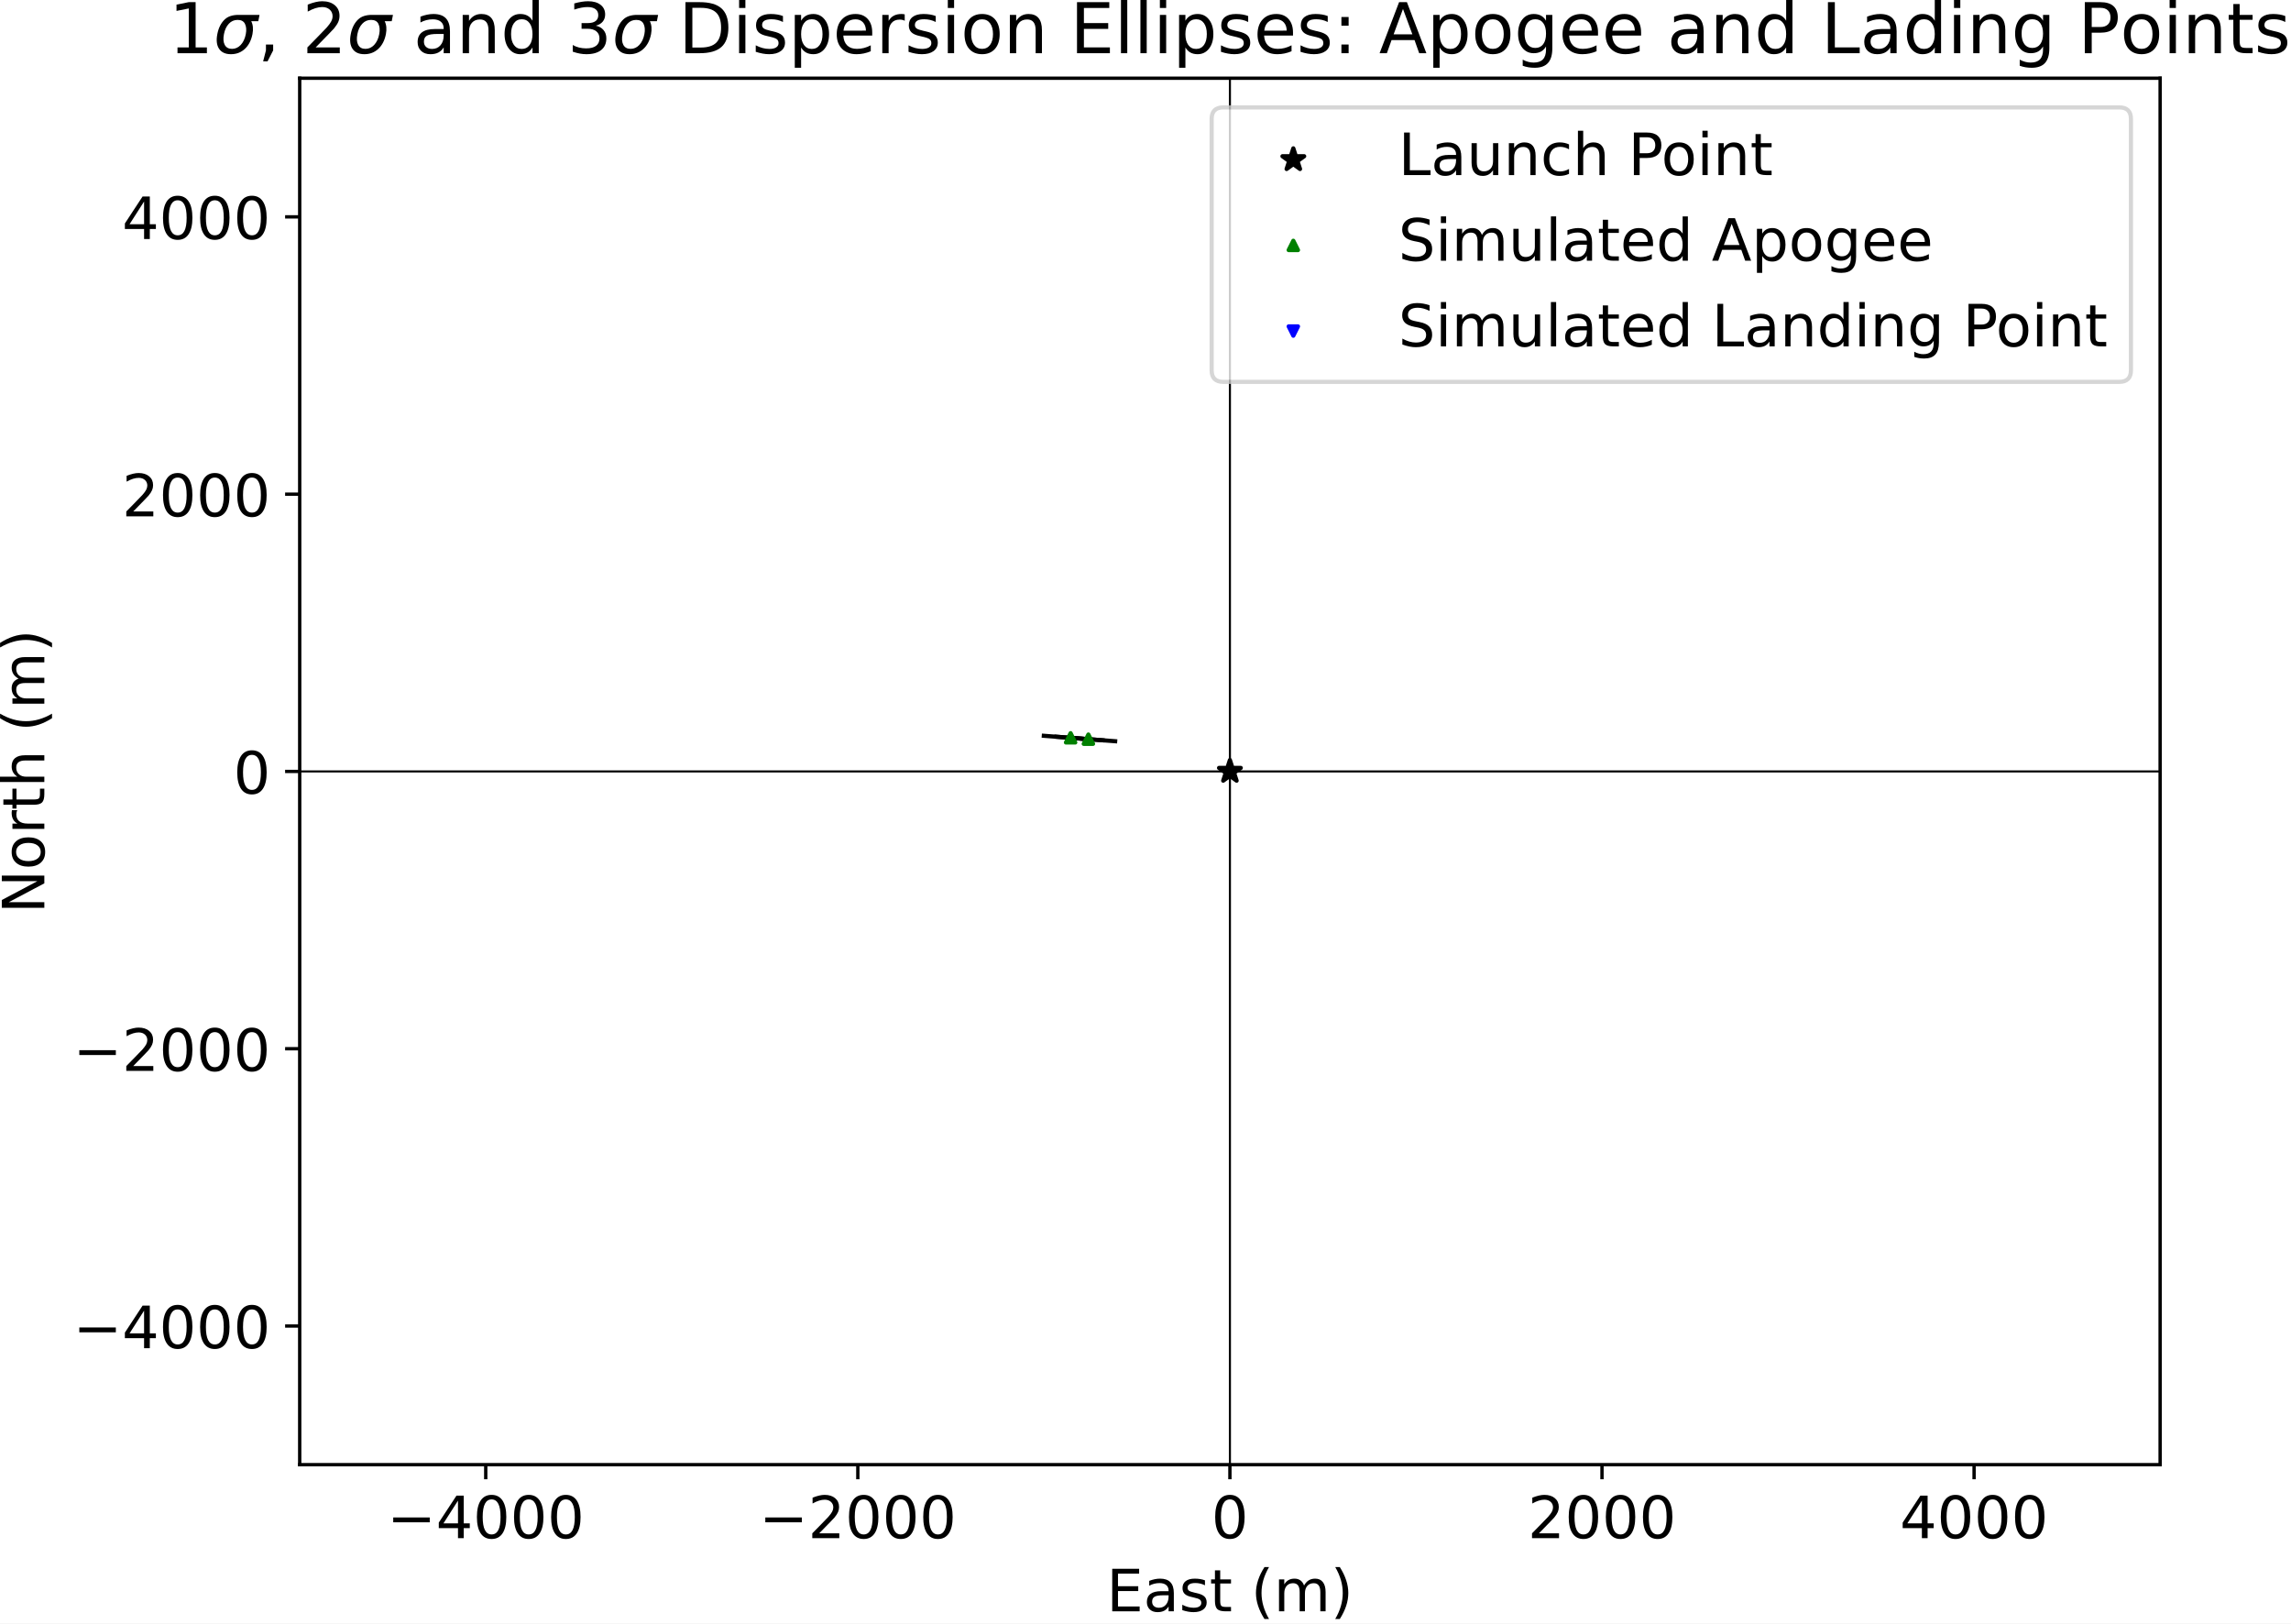
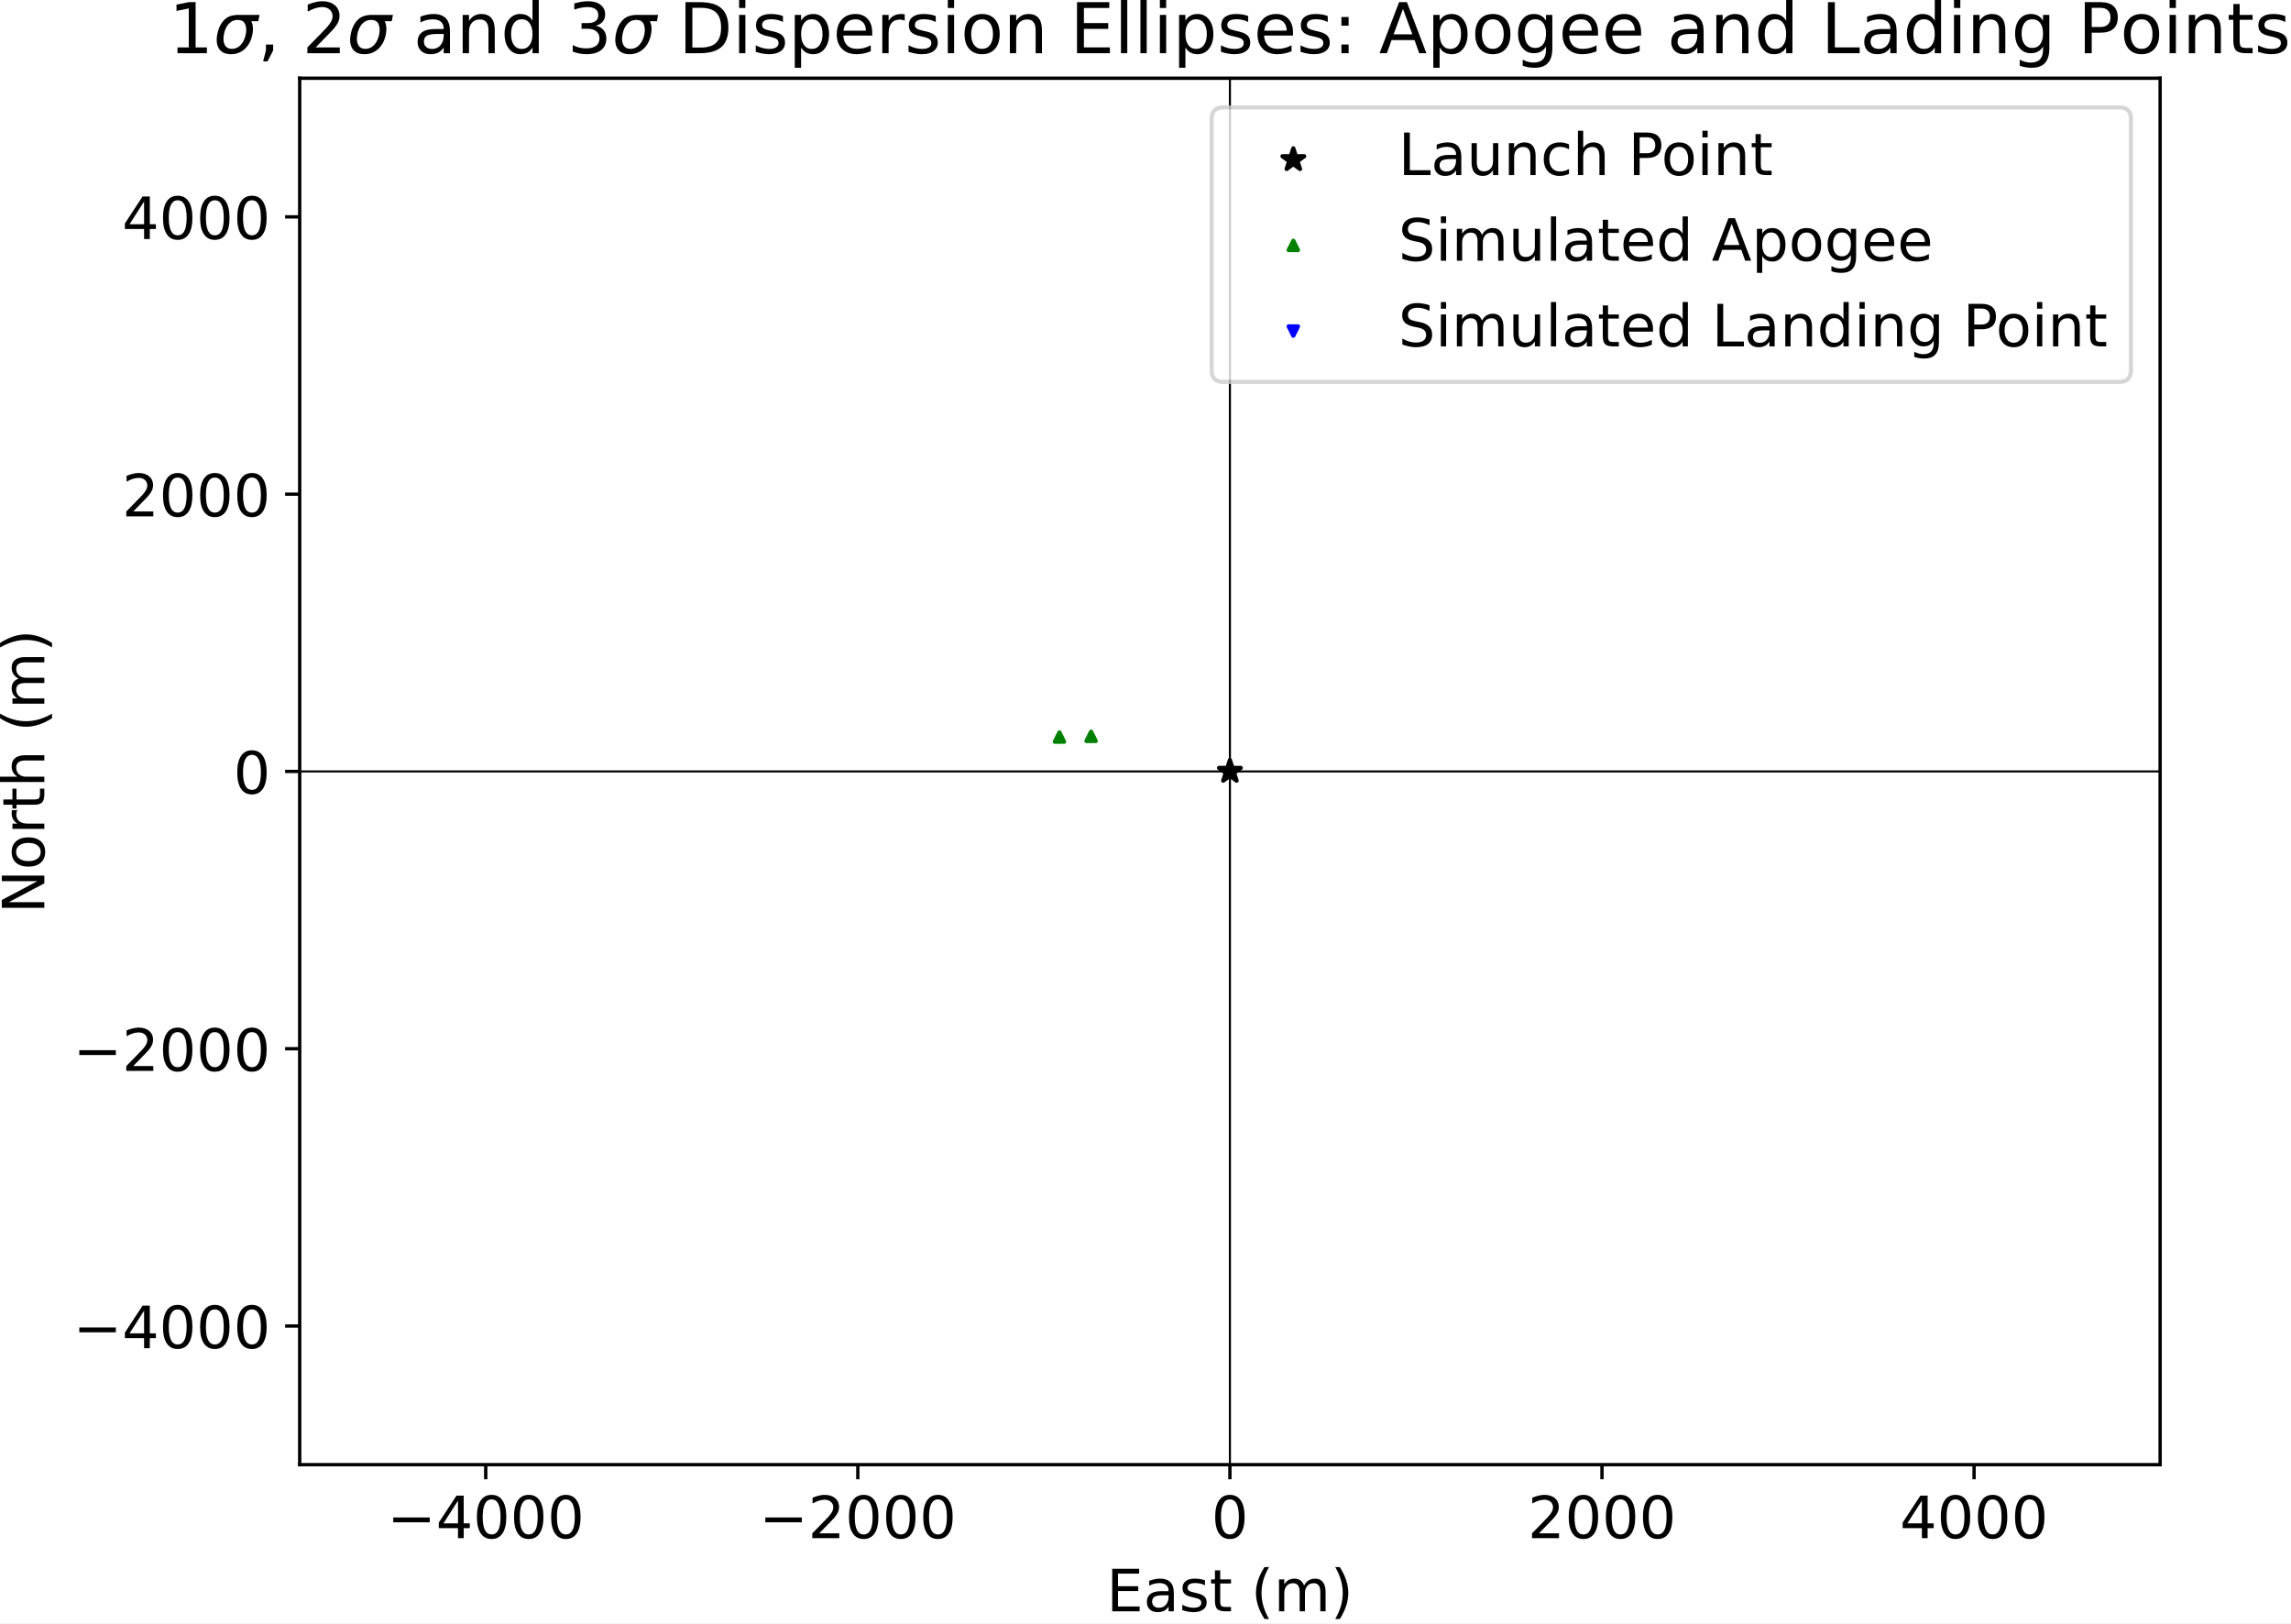
<svg xmlns="http://www.w3.org/2000/svg" xmlns:xlink="http://www.w3.org/1999/xlink" width="549.715pt" height="389.507pt" viewBox="0 0 549.715 389.507" version="1.1">
  <defs>
    <style type="text/css">*{stroke-linejoin: round; stroke-linecap: butt}</style>
  </defs>
  <g id="figure_1">
    <g id="patch_1">
      <path d="M 0 389.507  L 549.715 389.507  L 549.715 0  L 0 0  z " style="fill: #ffffff" />
    </g>
    <g id="axes_1">
      <g id="patch_2">
        <path d="M 71.911 351.408  L 518.311 351.408  L 518.311 18.768  L 71.911 18.768  z " style="fill: #ffffff" />
      </g>
      <g id="patch_3">
-         <path d="M 881.175 -56.604  C 879.319 -56.269 877.539 -55.948 876.226 -55.711  C 874.914 -55.474 874.176 -55.341 874.176 -55.341  C 874.176 -55.341 874.914 -55.474 876.226 -55.711  C 877.539 -55.948 879.319 -56.269 881.175 -56.604  C 883.031 -56.939 884.812 -57.26 886.124 -57.497  C 887.437 -57.734 888.174 -57.867 888.174 -57.867  C 888.174 -57.867 887.437 -57.734 886.124 -57.497  C 884.812 -57.26 883.031 -56.939 881.175 -56.604  z " clip-path="url(#pfdfa083947)" style="fill: #0000ff; fill-opacity: 0.2; stroke: #000000; stroke-linejoin: miter" />
+         <path d="M 884.792 -59.716  C 880.785 -58.357 876.941 -57.053 874.107 -56.092  C 871.274 -55.131 869.682 -54.591 869.682 -54.591  C 869.682 -54.591 871.274 -55.131 874.107 -56.092  C 876.941 -57.053 880.785 -58.357 884.792 -59.716  C 888.799 -61.075 892.643 -62.379 895.476 -63.34  C 898.31 -64.301 899.902 -64.841 899.902 -64.841  C 899.902 -64.841 898.31 -64.301 895.476 -63.34  C 892.643 -62.379 888.799 -61.075 884.792 -59.716  z " clip-path="url(#p457110a98f)" style="fill: #0000ff; fill-opacity: 0.2; stroke: #000000; stroke-linejoin: miter" />
      </g>
      <g id="patch_4">
-         <path d="M 881.175 -56.604  C 877.463 -55.934 873.902 -55.292 871.277 -54.818  C 868.652 -54.345 867.177 -54.079 867.177 -54.079  C 867.177 -54.079 868.652 -54.345 871.277 -54.818  C 873.902 -55.292 877.463 -55.934 881.175 -56.604  C 884.887 -57.274 888.448 -57.916 891.073 -58.39  C 893.698 -58.863 895.173 -59.129 895.173 -59.129  C 895.173 -59.129 893.698 -58.863 891.073 -58.39  C 888.448 -57.916 884.887 -57.274 881.175 -56.604  z " clip-path="url(#pfdfa083947)" style="fill: #0000ff; fill-opacity: 0.2; stroke: #000000; stroke-linejoin: miter" />
+         <path d="M 884.792 -59.716  C 876.777 -56.998 869.09 -54.391 863.423 -52.468  C 857.756 -50.546 854.572 -49.466 854.572 -49.466  C 854.572 -49.466 857.756 -50.546 863.423 -52.468  C 869.09 -54.391 876.777 -56.998 884.792 -59.716  C 892.806 -62.434 900.493 -65.042 906.16 -66.964  C 911.827 -68.886 915.012 -69.966 915.012 -69.966  C 915.012 -69.966 911.827 -68.886 906.16 -66.964  C 900.493 -65.042 892.806 -62.434 884.792 -59.716  z " clip-path="url(#p457110a98f)" style="fill: #0000ff; fill-opacity: 0.2; stroke: #000000; stroke-linejoin: miter" />
      </g>
      <g id="patch_5">
-         <path d="M 881.175 -56.604  C 875.607 -55.599 870.266 -54.636 866.328 -53.925  C 862.391 -53.215 860.178 -52.816 860.178 -52.816  C 860.178 -52.816 862.391 -53.215 866.328 -53.925  C 870.266 -54.636 875.607 -55.599 881.175 -56.604  C 886.743 -57.609 892.085 -58.572 896.022 -59.283  C 899.96 -59.993 902.172 -60.392 902.172 -60.392  C 902.172 -60.392 899.96 -59.993 896.022 -59.283  C 892.085 -58.572 886.743 -57.609 881.175 -56.604  z " clip-path="url(#pfdfa083947)" style="fill: #0000ff; fill-opacity: 0.2; stroke: #000000; stroke-linejoin: miter" />
+         <path d="M 884.792 -59.716  C 872.77 -55.639 861.239 -51.728 852.739 -48.845  C 844.238 -45.962 839.462 -44.342 839.462 -44.342  C 839.462 -44.342 844.238 -45.962 852.739 -48.845  C 861.239 -51.728 872.77 -55.639 884.792 -59.716  C 896.813 -63.794 908.344 -67.704 916.845 -70.588  C 925.345 -73.471 930.121 -75.091 930.121 -75.091  C 930.121 -75.091 925.345 -73.471 916.845 -70.588  C 908.344 -67.704 896.813 -63.794 884.792 -59.716  z " clip-path="url(#p457110a98f)" style="fill: #0000ff; fill-opacity: 0.2; stroke: #000000; stroke-linejoin: miter" />
      </g>
      <g id="patch_6">
-         <path d="M 259.02 177.186  C 258.22 177.125 257.452 177.066 256.886 177.023  C 256.32 176.98 256.002 176.956 256.002 176.956  C 256.002 176.956 256.32 176.98 256.886 177.023  C 257.452 177.066 258.22 177.125 259.02 177.186  C 259.821 177.247 260.588 177.306 261.154 177.349  C 261.72 177.392 262.038 177.416 262.038 177.416  C 262.038 177.416 261.72 177.392 261.154 177.349  C 260.588 177.306 259.821 177.247 259.02 177.186  z " clip-path="url(#pfdfa083947)" style="fill: #00ff00; fill-opacity: 0.2; stroke: #000000; stroke-linejoin: miter" />
+         <path d="M 0 -1  z " clip-path="url(#p457110a98f)" style="fill: #00ff00; fill-opacity: 0.2; stroke: #000000; stroke-linejoin: miter" />
      </g>
      <g id="patch_7">
-         <path d="M 259.02 177.186  C 257.419 177.064 255.884 176.947 254.752 176.86  C 253.62 176.774 252.984 176.726 252.984 176.726  C 252.984 176.726 253.62 176.774 254.752 176.86  C 255.884 176.947 257.419 177.064 259.02 177.186  C 260.621 177.308 262.157 177.425 263.289 177.511  C 264.421 177.598 265.057 177.646 265.057 177.646  C 265.057 177.646 264.421 177.598 263.289 177.511  C 262.157 177.425 260.621 177.308 259.02 177.186  z " clip-path="url(#pfdfa083947)" style="fill: #00ff00; fill-opacity: 0.2; stroke: #000000; stroke-linejoin: miter" />
+         <path d="M 0 -1  z " clip-path="url(#p457110a98f)" style="fill: #00ff00; fill-opacity: 0.2; stroke: #000000; stroke-linejoin: miter" />
      </g>
      <g id="patch_8">
-         <path d="M 259.02 177.186  C 256.619 177.003 254.316 176.827 252.618 176.698  C 250.92 176.568 249.966 176.495 249.966 176.495  C 249.966 176.495 250.92 176.568 252.618 176.698  C 254.316 176.827 256.619 177.003 259.02 177.186  C 261.422 177.369 263.725 177.545 265.423 177.674  C 267.121 177.804 268.075 177.876 268.075 177.876  C 268.075 177.876 267.121 177.804 265.423 177.674  C 263.725 177.545 261.422 177.369 259.02 177.186  z " clip-path="url(#pfdfa083947)" style="fill: #00ff00; fill-opacity: 0.2; stroke: #000000; stroke-linejoin: miter" />
+         <path d="M 0 -1  z " clip-path="url(#p457110a98f)" style="fill: #00ff00; fill-opacity: 0.2; stroke: #000000; stroke-linejoin: miter" />
      </g>
      <g id="PathCollection_1">
        <defs>
-           <path id="m75c38d8619" d="M 0 -2.739  L -0.615 -0.846  L -2.605 -0.846  L -0.995 0.323  L -1.61 2.216  L -0 1.046  L 1.61 2.216  L 0.995 0.323  L 2.605 -0.846  L 0.615 -0.846  z " style="stroke: #000000" />
+           <path id="m7a3d05f1f0" d="M 0 -2.739  L -0.615 -0.846  L -2.605 -0.846  L -0.995 0.323  L -1.61 2.216  L -0 1.046  L 1.61 2.216  L 0.995 0.323  L 2.605 -0.846  L 0.615 -0.846  z " style="stroke: #000000" />
        </defs>
-         <g clip-path="url(#pfdfa083947)">
-           <use xlink:href="#m75c38d8619" x="295.111" y="185.088" style="stroke: #000000" />
+         <g clip-path="url(#p457110a98f)">
+           <use xlink:href="#m7a3d05f1f0" x="295.111" y="185.088" style="stroke: #000000" />
        </g>
      </g>
      <g id="PathCollection_2">
        <defs>
-           <path id="m160863eaed" d="M 0 -1.118  L -1.118 1.118  L 1.118 1.118  z " style="stroke: #008000" />
+           <path id="m4f10fd8e13" d="M 0 -1.118  L -1.118 1.118  L 1.118 1.118  z " style="stroke: #008000" />
        </defs>
-         <g clip-path="url(#pfdfa083947)">
-           <use xlink:href="#m160863eaed" x="261.154" y="177.349" style="fill: #008000; stroke: #008000" />
-           <use xlink:href="#m160863eaed" x="256.886" y="177.023" style="fill: #008000; stroke: #008000" />
+         <g clip-path="url(#p457110a98f)">
+           <use xlink:href="#m4f10fd8e13" x="261.798" y="176.663" style="fill: #008000; stroke: #008000" />
+           <use xlink:href="#m4f10fd8e13" x="254.208" y="176.845" style="fill: #008000; stroke: #008000" />
        </g>
      </g>
      <g id="PathCollection_3">
        <defs>
-           <path id="m84e0f9e565" d="M -0 1.118  L 1.118 -1.118  L -1.118 -1.118  z " style="stroke: #0000ff" />
+           <path id="m91f5a1da3f" d="M -0 1.118  L 1.118 -1.118  L -1.118 -1.118  z " style="stroke: #0000ff" />
        </defs>
-         <g clip-path="url(#pfdfa083947)" />
+         <g clip-path="url(#p457110a98f)" />
      </g>
      <g id="matplotlib.axis_1">
        <g id="xtick_1">
          <g id="line2d_1">
            <defs>
-               <path id="m10ae69a84a" d="M 0 0  L 0 3.5  " style="stroke: #000000; stroke-width: 0.8" />
-             </defs>
-             <g>
-               <use xlink:href="#m10ae69a84a" x="116.551" y="351.408" style="stroke: #000000; stroke-width: 0.8" />
+               <path id="mac895ad62b" d="M 0 0  L 0 3.5  " style="stroke: #000000; stroke-width: 0.8" />
+             </defs>
+             <g>
+               <use xlink:href="#mac895ad62b" x="116.551" y="351.408" style="stroke: #000000; stroke-width: 0.8" />
            </g>
          </g>
          <g id="text_1">
            <g transform="translate(92.87016 369.0458) scale(0.14 -0.14)">
              <defs>
                <path id="DejaVuSans-2212" d="M 678 2272  L 4684 2272  L 4684 1741  L 678 1741  L 678 2272  z " transform="scale(0.015625)" />
                <path id="DejaVuSans-34" d="M 2419 4116  L 825 1625  L 2419 1625  L 2419 4116  z M 2253 4666  L 3047 4666  L 3047 1625  L 3713 1625  L 3713 1100  L 3047 1100  L 3047 0  L 2419 0  L 2419 1100  L 313 1100  L 313 1709  L 2253 4666  z " transform="scale(0.015625)" />
                <path id="DejaVuSans-30" d="M 2034 4250  Q 1547 4250 1301 3770  Q 1056 3291 1056 2328  Q 1056 1369 1301 889  Q 1547 409 2034 409  Q 2525 409 2770 889  Q 3016 1369 3016 2328  Q 3016 3291 2770 3770  Q 2525 4250 2034 4250  z M 2034 4750  Q 2819 4750 3233 4129  Q 3647 3509 3647 2328  Q 3647 1150 3233 529  Q 2819 -91 2034 -91  Q 1250 -91 836 529  Q 422 1150 422 2328  Q 422 3509 836 4129  Q 1250 4750 2034 4750  z " transform="scale(0.015625)" />
              </defs>
              <use xlink:href="#DejaVuSans-2212" />
              <use xlink:href="#DejaVuSans-34" x="83.789" />
              <use xlink:href="#DejaVuSans-30" x="147.412" />
              <use xlink:href="#DejaVuSans-30" x="211.035" />
              <use xlink:href="#DejaVuSans-30" x="274.658" />
            </g>
          </g>
        </g>
        <g id="xtick_2">
          <g id="line2d_2">
            <g>
-               <use xlink:href="#m10ae69a84a" x="205.831" y="351.408" style="stroke: #000000; stroke-width: 0.8" />
+               <use xlink:href="#mac895ad62b" x="205.831" y="351.408" style="stroke: #000000; stroke-width: 0.8" />
            </g>
          </g>
          <g id="text_2">
            <g transform="translate(182.1502 369.0458) scale(0.14 -0.14)">
              <defs>
                <path id="DejaVuSans-32" d="M 1228 531  L 3431 531  L 3431 0  L 469 0  L 469 531  Q 828 903 1448 1529  Q 2069 2156 2228 2338  Q 2531 2678 2651 2914  Q 2772 3150 2772 3378  Q 2772 3750 2511 3984  Q 2250 4219 1831 4219  Q 1534 4219 1204 4116  Q 875 4013 500 3803  L 500 4441  Q 881 4594 1212 4672  Q 1544 4750 1819 4750  Q 2544 4750 2975 4387  Q 3406 4025 3406 3419  Q 3406 3131 3298 2873  Q 3191 2616 2906 2266  Q 2828 2175 2409 1742  Q 1991 1309 1228 531  z " transform="scale(0.015625)" />
              </defs>
              <use xlink:href="#DejaVuSans-2212" />
              <use xlink:href="#DejaVuSans-32" x="83.789" />
              <use xlink:href="#DejaVuSans-30" x="147.412" />
              <use xlink:href="#DejaVuSans-30" x="211.035" />
              <use xlink:href="#DejaVuSans-30" x="274.658" />
            </g>
          </g>
        </g>
        <g id="xtick_3">
          <g id="line2d_3">
            <g>
-               <use xlink:href="#m10ae69a84a" x="295.111" y="351.408" style="stroke: #000000; stroke-width: 0.8" />
+               <use xlink:href="#mac895ad62b" x="295.111" y="351.408" style="stroke: #000000; stroke-width: 0.8" />
            </g>
          </g>
          <g id="text_3">
            <g transform="translate(290.6572 369.0458) scale(0.14 -0.14)">
              <use xlink:href="#DejaVuSans-30" />
            </g>
          </g>
        </g>
        <g id="xtick_4">
          <g id="line2d_4">
            <g>
-               <use xlink:href="#m10ae69a84a" x="384.391" y="351.408" style="stroke: #000000; stroke-width: 0.8" />
+               <use xlink:href="#mac895ad62b" x="384.391" y="351.408" style="stroke: #000000; stroke-width: 0.8" />
            </g>
          </g>
          <g id="text_4">
            <g transform="translate(366.5759 369.0458) scale(0.14 -0.14)">
              <use xlink:href="#DejaVuSans-32" />
              <use xlink:href="#DejaVuSans-30" x="63.623" />
              <use xlink:href="#DejaVuSans-30" x="127.246" />
              <use xlink:href="#DejaVuSans-30" x="190.869" />
            </g>
          </g>
        </g>
        <g id="xtick_5">
          <g id="line2d_5">
            <g>
-               <use xlink:href="#m10ae69a84a" x="473.671" y="351.408" style="stroke: #000000; stroke-width: 0.8" />
+               <use xlink:href="#mac895ad62b" x="473.671" y="351.408" style="stroke: #000000; stroke-width: 0.8" />
            </g>
          </g>
          <g id="text_5">
            <g transform="translate(455.8559 369.0458) scale(0.14 -0.14)">
              <use xlink:href="#DejaVuSans-34" />
              <use xlink:href="#DejaVuSans-30" x="63.623" />
              <use xlink:href="#DejaVuSans-30" x="127.246" />
              <use xlink:href="#DejaVuSans-30" x="190.869" />
            </g>
          </g>
        </g>
        <g id="text_6">
          <g transform="translate(265.502 386.5952) scale(0.14 -0.14)">
            <defs>
              <path id="DejaVuSans-45" d="M 628 4666  L 3578 4666  L 3578 4134  L 1259 4134  L 1259 2753  L 3481 2753  L 3481 2222  L 1259 2222  L 1259 531  L 3634 531  L 3634 0  L 628 0  L 628 4666  z " transform="scale(0.015625)" />
              <path id="DejaVuSans-61" d="M 2194 1759  Q 1497 1759 1228 1600  Q 959 1441 959 1056  Q 959 750 1161 570  Q 1363 391 1709 391  Q 2188 391 2477 730  Q 2766 1069 2766 1631  L 2766 1759  L 2194 1759  z M 3341 1997  L 3341 0  L 2766 0  L 2766 531  Q 2569 213 2275 61  Q 1981 -91 1556 -91  Q 1019 -91 701 211  Q 384 513 384 1019  Q 384 1609 779 1909  Q 1175 2209 1959 2209  L 2766 2209  L 2766 2266  Q 2766 2663 2505 2880  Q 2244 3097 1772 3097  Q 1472 3097 1187 3025  Q 903 2953 641 2809  L 641 3341  Q 956 3463 1253 3523  Q 1550 3584 1831 3584  Q 2591 3584 2966 3190  Q 3341 2797 3341 1997  z " transform="scale(0.015625)" />
              <path id="DejaVuSans-73" d="M 2834 3397  L 2834 2853  Q 2591 2978 2328 3040  Q 2066 3103 1784 3103  Q 1356 3103 1142 2972  Q 928 2841 928 2578  Q 928 2378 1081 2264  Q 1234 2150 1697 2047  L 1894 2003  Q 2506 1872 2764 1633  Q 3022 1394 3022 966  Q 3022 478 2636 193  Q 2250 -91 1575 -91  Q 1294 -91 989 -36  Q 684 19 347 128  L 347 722  Q 666 556 975 473  Q 1284 391 1588 391  Q 1994 391 2212 530  Q 2431 669 2431 922  Q 2431 1156 2273 1281  Q 2116 1406 1581 1522  L 1381 1569  Q 847 1681 609 1914  Q 372 2147 372 2553  Q 372 3047 722 3315  Q 1072 3584 1716 3584  Q 2034 3584 2315 3537  Q 2597 3491 2834 3397  z " transform="scale(0.015625)" />
              <path id="DejaVuSans-74" d="M 1172 4494  L 1172 3500  L 2356 3500  L 2356 3053  L 1172 3053  L 1172 1153  Q 1172 725 1289 603  Q 1406 481 1766 481  L 2356 481  L 2356 0  L 1766 0  Q 1100 0 847 248  Q 594 497 594 1153  L 594 3053  L 172 3053  L 172 3500  L 594 3500  L 594 4494  L 1172 4494  z " transform="scale(0.015625)" />
              <path id="DejaVuSans-20" transform="scale(0.015625)" />
              <path id="DejaVuSans-28" d="M 1984 4856  Q 1566 4138 1362 3434  Q 1159 2731 1159 2009  Q 1159 1288 1364 580  Q 1569 -128 1984 -844  L 1484 -844  Q 1016 -109 783 600  Q 550 1309 550 2009  Q 550 2706 781 3412  Q 1013 4119 1484 4856  L 1984 4856  z " transform="scale(0.015625)" />
              <path id="DejaVuSans-6d" d="M 3328 2828  Q 3544 3216 3844 3400  Q 4144 3584 4550 3584  Q 5097 3584 5394 3201  Q 5691 2819 5691 2113  L 5691 0  L 5113 0  L 5113 2094  Q 5113 2597 4934 2840  Q 4756 3084 4391 3084  Q 3944 3084 3684 2787  Q 3425 2491 3425 1978  L 3425 0  L 2847 0  L 2847 2094  Q 2847 2600 2669 2842  Q 2491 3084 2119 3084  Q 1678 3084 1418 2786  Q 1159 2488 1159 1978  L 1159 0  L 581 0  L 581 3500  L 1159 3500  L 1159 2956  Q 1356 3278 1631 3431  Q 1906 3584 2284 3584  Q 2666 3584 2933 3390  Q 3200 3197 3328 2828  z " transform="scale(0.015625)" />
              <path id="DejaVuSans-29" d="M 513 4856  L 1013 4856  Q 1481 4119 1714 3412  Q 1947 2706 1947 2009  Q 1947 1309 1714 600  Q 1481 -109 1013 -844  L 513 -844  Q 928 -128 1133 580  Q 1338 1288 1338 2009  Q 1338 2731 1133 3434  Q 928 4138 513 4856  z " transform="scale(0.015625)" />
            </defs>
            <use xlink:href="#DejaVuSans-45" />
            <use xlink:href="#DejaVuSans-61" x="63.184" />
            <use xlink:href="#DejaVuSans-73" x="124.463" />
            <use xlink:href="#DejaVuSans-74" x="176.562" />
            <use xlink:href="#DejaVuSans-20" x="215.771" />
            <use xlink:href="#DejaVuSans-28" x="247.559" />
            <use xlink:href="#DejaVuSans-6d" x="286.572" />
            <use xlink:href="#DejaVuSans-29" x="383.984" />
          </g>
        </g>
      </g>
      <g id="matplotlib.axis_2">
        <g id="ytick_1">
          <g id="line2d_6">
            <defs>
-               <path id="mee82753dec" d="M 0 0  L -3.5 0  " style="stroke: #000000; stroke-width: 0.8" />
-             </defs>
-             <g>
-               <use xlink:href="#mee82753dec" x="71.911" y="318.144" style="stroke: #000000; stroke-width: 0.8" />
+               <path id="md1a36630a7" d="M 0 0  L -3.5 0  " style="stroke: #000000; stroke-width: 0.8" />
+             </defs>
+             <g>
+               <use xlink:href="#md1a36630a7" x="71.911" y="318.144" style="stroke: #000000; stroke-width: 0.8" />
            </g>
          </g>
          <g id="text_7">
            <g transform="translate(17.54938 323.4629) scale(0.14 -0.14)">
              <use xlink:href="#DejaVuSans-2212" />
              <use xlink:href="#DejaVuSans-34" x="83.789" />
              <use xlink:href="#DejaVuSans-30" x="147.412" />
              <use xlink:href="#DejaVuSans-30" x="211.035" />
              <use xlink:href="#DejaVuSans-30" x="274.658" />
            </g>
          </g>
        </g>
        <g id="ytick_2">
          <g id="line2d_7">
            <g>
-               <use xlink:href="#mee82753dec" x="71.911" y="251.616" style="stroke: #000000; stroke-width: 0.8" />
+               <use xlink:href="#md1a36630a7" x="71.911" y="251.616" style="stroke: #000000; stroke-width: 0.8" />
            </g>
          </g>
          <g id="text_8">
            <g transform="translate(17.54938 256.9349) scale(0.14 -0.14)">
              <use xlink:href="#DejaVuSans-2212" />
              <use xlink:href="#DejaVuSans-32" x="83.789" />
              <use xlink:href="#DejaVuSans-30" x="147.412" />
              <use xlink:href="#DejaVuSans-30" x="211.035" />
              <use xlink:href="#DejaVuSans-30" x="274.658" />
            </g>
          </g>
        </g>
        <g id="ytick_3">
          <g id="line2d_8">
            <g>
-               <use xlink:href="#mee82753dec" x="71.911" y="185.088" style="stroke: #000000; stroke-width: 0.8" />
+               <use xlink:href="#md1a36630a7" x="71.911" y="185.088" style="stroke: #000000; stroke-width: 0.8" />
            </g>
          </g>
          <g id="text_9">
            <g transform="translate(56.00344 190.4069) scale(0.14 -0.14)">
              <use xlink:href="#DejaVuSans-30" />
            </g>
          </g>
        </g>
        <g id="ytick_4">
          <g id="line2d_9">
            <g>
-               <use xlink:href="#mee82753dec" x="71.911" y="118.56" style="stroke: #000000; stroke-width: 0.8" />
+               <use xlink:href="#md1a36630a7" x="71.911" y="118.56" style="stroke: #000000; stroke-width: 0.8" />
            </g>
          </g>
          <g id="text_10">
            <g transform="translate(29.28094 123.8789) scale(0.14 -0.14)">
              <use xlink:href="#DejaVuSans-32" />
              <use xlink:href="#DejaVuSans-30" x="63.623" />
              <use xlink:href="#DejaVuSans-30" x="127.246" />
              <use xlink:href="#DejaVuSans-30" x="190.869" />
            </g>
          </g>
        </g>
        <g id="ytick_5">
          <g id="line2d_10">
            <g>
-               <use xlink:href="#mee82753dec" x="71.911" y="52.032" style="stroke: #000000; stroke-width: 0.8" />
+               <use xlink:href="#md1a36630a7" x="71.911" y="52.032" style="stroke: #000000; stroke-width: 0.8" />
            </g>
          </g>
          <g id="text_11">
            <g transform="translate(29.28094 57.35091) scale(0.14 -0.14)">
              <use xlink:href="#DejaVuSans-34" />
              <use xlink:href="#DejaVuSans-30" x="63.623" />
              <use xlink:href="#DejaVuSans-30" x="127.246" />
              <use xlink:href="#DejaVuSans-30" x="190.869" />
            </g>
          </g>
        </g>
        <g id="text_12">
          <g transform="translate(10.63781 219.1714) rotate(-90) scale(0.14 -0.14)">
            <defs>
              <path id="DejaVuSans-4e" d="M 628 4666  L 1478 4666  L 3547 763  L 3547 4666  L 4159 4666  L 4159 0  L 3309 0  L 1241 3903  L 1241 0  L 628 0  L 628 4666  z " transform="scale(0.015625)" />
              <path id="DejaVuSans-6f" d="M 1959 3097  Q 1497 3097 1228 2736  Q 959 2375 959 1747  Q 959 1119 1226 758  Q 1494 397 1959 397  Q 2419 397 2687 759  Q 2956 1122 2956 1747  Q 2956 2369 2687 2733  Q 2419 3097 1959 3097  z M 1959 3584  Q 2709 3584 3137 3096  Q 3566 2609 3566 1747  Q 3566 888 3137 398  Q 2709 -91 1959 -91  Q 1206 -91 779 398  Q 353 888 353 1747  Q 353 2609 779 3096  Q 1206 3584 1959 3584  z " transform="scale(0.015625)" />
              <path id="DejaVuSans-72" d="M 2631 2963  Q 2534 3019 2420 3045  Q 2306 3072 2169 3072  Q 1681 3072 1420 2755  Q 1159 2438 1159 1844  L 1159 0  L 581 0  L 581 3500  L 1159 3500  L 1159 2956  Q 1341 3275 1631 3429  Q 1922 3584 2338 3584  Q 2397 3584 2469 3576  Q 2541 3569 2628 3553  L 2631 2963  z " transform="scale(0.015625)" />
              <path id="DejaVuSans-68" d="M 3513 2113  L 3513 0  L 2938 0  L 2938 2094  Q 2938 2591 2744 2837  Q 2550 3084 2163 3084  Q 1697 3084 1428 2787  Q 1159 2491 1159 1978  L 1159 0  L 581 0  L 581 4863  L 1159 4863  L 1159 2956  Q 1366 3272 1645 3428  Q 1925 3584 2291 3584  Q 2894 3584 3203 3211  Q 3513 2838 3513 2113  z " transform="scale(0.015625)" />
            </defs>
            <use xlink:href="#DejaVuSans-4e" />
            <use xlink:href="#DejaVuSans-6f" x="74.805" />
            <use xlink:href="#DejaVuSans-72" x="135.986" />
            <use xlink:href="#DejaVuSans-74" x="177.1" />
            <use xlink:href="#DejaVuSans-68" x="216.309" />
            <use xlink:href="#DejaVuSans-20" x="279.688" />
            <use xlink:href="#DejaVuSans-28" x="311.475" />
            <use xlink:href="#DejaVuSans-6d" x="350.488" />
            <use xlink:href="#DejaVuSans-29" x="447.9" />
          </g>
        </g>
      </g>
      <g id="line2d_11">
-         <path d="M 71.911 185.088  L 518.311 185.088  " clip-path="url(#pfdfa083947)" style="fill: none; stroke: #000000; stroke-width: 0.5; stroke-linecap: square" />
+         <path d="M 71.911 185.088  L 518.311 185.088  " clip-path="url(#p457110a98f)" style="fill: none; stroke: #000000; stroke-width: 0.5; stroke-linecap: square" />
      </g>
      <g id="line2d_12">
-         <path d="M 295.111 351.408  L 295.111 18.768  " clip-path="url(#pfdfa083947)" style="fill: none; stroke: #000000; stroke-width: 0.5; stroke-linecap: square" />
+         <path d="M 295.111 351.408  L 295.111 18.768  " clip-path="url(#p457110a98f)" style="fill: none; stroke: #000000; stroke-width: 0.5; stroke-linecap: square" />
      </g>
      <g id="patch_9">
        <path d="M 71.911 351.408  L 71.911 18.768  " style="fill: none; stroke: #000000; stroke-width: 0.8; stroke-linejoin: miter; stroke-linecap: square" />
      </g>
      <g id="patch_10">
        <path d="M 518.311 351.408  L 518.311 18.768  " style="fill: none; stroke: #000000; stroke-width: 0.8; stroke-linejoin: miter; stroke-linecap: square" />
      </g>
      <g id="patch_11">
        <path d="M 71.911 351.408  L 518.311 351.408  " style="fill: none; stroke: #000000; stroke-width: 0.8; stroke-linejoin: miter; stroke-linecap: square" />
      </g>
      <g id="patch_12">
        <path d="M 71.911 18.768  L 518.311 18.768  " style="fill: none; stroke: #000000; stroke-width: 0.8; stroke-linejoin: miter; stroke-linecap: square" />
      </g>
      <g id="text_13">
        <g transform="translate(40.50694 12.768) scale(0.168 -0.168)">
          <defs>
            <path id="DejaVuSans-31" d="M 794 531  L 1825 531  L 1825 4091  L 703 3866  L 703 4441  L 1819 4666  L 2450 4666  L 2450 531  L 3481 531  L 3481 0  L 794 0  L 794 531  z " transform="scale(0.015625)" />
            <path id="DejaVuSans-Oblique-3c3" d="M 2219 3044  Q 1744 3044 1422 2700  Q 1081 2341 969 1747  Q 844 1119 1044 756  Q 1241 397 1706 397  Q 2166 397 2503 759  Q 2844 1122 2966 1747  Q 3075 2319 2881 2700  Q 2700 3044 2219 3044  z M 2309 3503  L 4219 3500  L 4106 2925  L 3463 2925  Q 3706 2438 3575 1747  Q 3406 888 2884 400  Q 2359 -91 1609 -91  Q 856 -91 525 400  Q 194 888 363 1747  Q 528 2609 1050 3097  Q 1484 3503 2309 3503  z " transform="scale(0.015625)" />
            <path id="DejaVuSans-2c" d="M 750 794  L 1409 794  L 1409 256  L 897 -744  L 494 -744  L 750 256  L 750 794  z " transform="scale(0.015625)" />
            <path id="DejaVuSans-6e" d="M 3513 2113  L 3513 0  L 2938 0  L 2938 2094  Q 2938 2591 2744 2837  Q 2550 3084 2163 3084  Q 1697 3084 1428 2787  Q 1159 2491 1159 1978  L 1159 0  L 581 0  L 581 3500  L 1159 3500  L 1159 2956  Q 1366 3272 1645 3428  Q 1925 3584 2291 3584  Q 2894 3584 3203 3211  Q 3513 2838 3513 2113  z " transform="scale(0.015625)" />
            <path id="DejaVuSans-64" d="M 2906 2969  L 2906 4863  L 3481 4863  L 3481 0  L 2906 0  L 2906 525  Q 2725 213 2448 61  Q 2172 -91 1784 -91  Q 1150 -91 751 415  Q 353 922 353 1747  Q 353 2572 751 3078  Q 1150 3584 1784 3584  Q 2172 3584 2448 3432  Q 2725 3281 2906 2969  z M 947 1747  Q 947 1113 1208 752  Q 1469 391 1925 391  Q 2381 391 2643 752  Q 2906 1113 2906 1747  Q 2906 2381 2643 2742  Q 2381 3103 1925 3103  Q 1469 3103 1208 2742  Q 947 2381 947 1747  z " transform="scale(0.015625)" />
            <path id="DejaVuSans-33" d="M 2597 2516  Q 3050 2419 3304 2112  Q 3559 1806 3559 1356  Q 3559 666 3084 287  Q 2609 -91 1734 -91  Q 1441 -91 1130 -33  Q 819 25 488 141  L 488 750  Q 750 597 1062 519  Q 1375 441 1716 441  Q 2309 441 2620 675  Q 2931 909 2931 1356  Q 2931 1769 2642 2001  Q 2353 2234 1838 2234  L 1294 2234  L 1294 2753  L 1863 2753  Q 2328 2753 2575 2939  Q 2822 3125 2822 3475  Q 2822 3834 2567 4026  Q 2313 4219 1838 4219  Q 1578 4219 1281 4162  Q 984 4106 628 3988  L 628 4550  Q 988 4650 1302 4700  Q 1616 4750 1894 4750  Q 2613 4750 3031 4423  Q 3450 4097 3450 3541  Q 3450 3153 3228 2886  Q 3006 2619 2597 2516  z " transform="scale(0.015625)" />
            <path id="DejaVuSans-44" d="M 1259 4147  L 1259 519  L 2022 519  Q 2988 519 3436 956  Q 3884 1394 3884 2338  Q 3884 3275 3436 3711  Q 2988 4147 2022 4147  L 1259 4147  z M 628 4666  L 1925 4666  Q 3281 4666 3915 4102  Q 4550 3538 4550 2338  Q 4550 1131 3912 565  Q 3275 0 1925 0  L 628 0  L 628 4666  z " transform="scale(0.015625)" />
            <path id="DejaVuSans-69" d="M 603 3500  L 1178 3500  L 1178 0  L 603 0  L 603 3500  z M 603 4863  L 1178 4863  L 1178 4134  L 603 4134  L 603 4863  z " transform="scale(0.015625)" />
            <path id="DejaVuSans-70" d="M 1159 525  L 1159 -1331  L 581 -1331  L 581 3500  L 1159 3500  L 1159 2969  Q 1341 3281 1617 3432  Q 1894 3584 2278 3584  Q 2916 3584 3314 3078  Q 3713 2572 3713 1747  Q 3713 922 3314 415  Q 2916 -91 2278 -91  Q 1894 -91 1617 61  Q 1341 213 1159 525  z M 3116 1747  Q 3116 2381 2855 2742  Q 2594 3103 2138 3103  Q 1681 3103 1420 2742  Q 1159 2381 1159 1747  Q 1159 1113 1420 752  Q 1681 391 2138 391  Q 2594 391 2855 752  Q 3116 1113 3116 1747  z " transform="scale(0.015625)" />
            <path id="DejaVuSans-65" d="M 3597 1894  L 3597 1613  L 953 1613  Q 991 1019 1311 708  Q 1631 397 2203 397  Q 2534 397 2845 478  Q 3156 559 3463 722  L 3463 178  Q 3153 47 2828 -22  Q 2503 -91 2169 -91  Q 1331 -91 842 396  Q 353 884 353 1716  Q 353 2575 817 3079  Q 1281 3584 2069 3584  Q 2775 3584 3186 3129  Q 3597 2675 3597 1894  z M 3022 2063  Q 3016 2534 2758 2815  Q 2500 3097 2075 3097  Q 1594 3097 1305 2825  Q 1016 2553 972 2059  L 3022 2063  z " transform="scale(0.015625)" />
            <path id="DejaVuSans-6c" d="M 603 4863  L 1178 4863  L 1178 0  L 603 0  L 603 4863  z " transform="scale(0.015625)" />
            <path id="DejaVuSans-3a" d="M 750 794  L 1409 794  L 1409 0  L 750 0  L 750 794  z M 750 3309  L 1409 3309  L 1409 2516  L 750 2516  L 750 3309  z " transform="scale(0.015625)" />
            <path id="DejaVuSans-41" d="M 2188 4044  L 1331 1722  L 3047 1722  L 2188 4044  z M 1831 4666  L 2547 4666  L 4325 0  L 3669 0  L 3244 1197  L 1141 1197  L 716 0  L 50 0  L 1831 4666  z " transform="scale(0.015625)" />
            <path id="DejaVuSans-67" d="M 2906 1791  Q 2906 2416 2648 2759  Q 2391 3103 1925 3103  Q 1463 3103 1205 2759  Q 947 2416 947 1791  Q 947 1169 1205 825  Q 1463 481 1925 481  Q 2391 481 2648 825  Q 2906 1169 2906 1791  z M 3481 434  Q 3481 -459 3084 -895  Q 2688 -1331 1869 -1331  Q 1566 -1331 1297 -1286  Q 1028 -1241 775 -1147  L 775 -588  Q 1028 -725 1275 -790  Q 1522 -856 1778 -856  Q 2344 -856 2625 -561  Q 2906 -266 2906 331  L 2906 616  Q 2728 306 2450 153  Q 2172 0 1784 0  Q 1141 0 747 490  Q 353 981 353 1791  Q 353 2603 747 3093  Q 1141 3584 1784 3584  Q 2172 3584 2450 3431  Q 2728 3278 2906 2969  L 2906 3500  L 3481 3500  L 3481 434  z " transform="scale(0.015625)" />
            <path id="DejaVuSans-4c" d="M 628 4666  L 1259 4666  L 1259 531  L 3531 531  L 3531 0  L 628 0  L 628 4666  z " transform="scale(0.015625)" />
            <path id="DejaVuSans-50" d="M 1259 4147  L 1259 2394  L 2053 2394  Q 2494 2394 2734 2622  Q 2975 2850 2975 3272  Q 2975 3691 2734 3919  Q 2494 4147 2053 4147  L 1259 4147  z M 628 4666  L 2053 4666  Q 2838 4666 3239 4311  Q 3641 3956 3641 3272  Q 3641 2581 3239 2228  Q 2838 1875 2053 1875  L 1259 1875  L 1259 0  L 628 0  L 628 4666  z " transform="scale(0.015625)" />
          </defs>
          <use xlink:href="#DejaVuSans-31" transform="translate(0 0.015625)" />
          <use xlink:href="#DejaVuSans-Oblique-3c3" transform="translate(63.62305 0.015625)" />
          <use xlink:href="#DejaVuSans-2c" transform="translate(127.002 0.015625)" />
          <use xlink:href="#DejaVuSans-20" transform="translate(158.7891 0.015625)" />
          <use xlink:href="#DejaVuSans-32" transform="translate(190.5762 0.015625)" />
          <use xlink:href="#DejaVuSans-Oblique-3c3" transform="translate(254.1992 0.015625)" />
          <use xlink:href="#DejaVuSans-20" transform="translate(317.5781 0.015625)" />
          <use xlink:href="#DejaVuSans-61" transform="translate(349.3652 0.015625)" />
          <use xlink:href="#DejaVuSans-6e" transform="translate(410.6445 0.015625)" />
          <use xlink:href="#DejaVuSans-64" transform="translate(474.0234 0.015625)" />
          <use xlink:href="#DejaVuSans-20" transform="translate(537.5 0.015625)" />
          <use xlink:href="#DejaVuSans-33" transform="translate(569.2871 0.015625)" />
          <use xlink:href="#DejaVuSans-Oblique-3c3" transform="translate(632.9102 0.015625)" />
          <use xlink:href="#DejaVuSans-20" transform="translate(696.2891 0.015625)" />
          <use xlink:href="#DejaVuSans-44" transform="translate(728.0762 0.015625)" />
          <use xlink:href="#DejaVuSans-69" transform="translate(805.0781 0.015625)" />
          <use xlink:href="#DejaVuSans-73" transform="translate(832.8613 0.015625)" />
          <use xlink:href="#DejaVuSans-70" transform="translate(884.9609 0.015625)" />
          <use xlink:href="#DejaVuSans-65" transform="translate(948.4375 0.015625)" />
          <use xlink:href="#DejaVuSans-72" transform="translate(1009.961 0.015625)" />
          <use xlink:href="#DejaVuSans-73" transform="translate(1051.074 0.015625)" />
          <use xlink:href="#DejaVuSans-69" transform="translate(1103.174 0.015625)" />
          <use xlink:href="#DejaVuSans-6f" transform="translate(1130.957 0.015625)" />
          <use xlink:href="#DejaVuSans-6e" transform="translate(1192.139 0.015625)" />
          <use xlink:href="#DejaVuSans-20" transform="translate(1255.518 0.015625)" />
          <use xlink:href="#DejaVuSans-45" transform="translate(1287.305 0.015625)" />
          <use xlink:href="#DejaVuSans-6c" transform="translate(1350.488 0.015625)" />
          <use xlink:href="#DejaVuSans-6c" transform="translate(1378.271 0.015625)" />
          <use xlink:href="#DejaVuSans-69" transform="translate(1406.055 0.015625)" />
          <use xlink:href="#DejaVuSans-70" transform="translate(1433.838 0.015625)" />
          <use xlink:href="#DejaVuSans-73" transform="translate(1497.314 0.015625)" />
          <use xlink:href="#DejaVuSans-65" transform="translate(1549.414 0.015625)" />
          <use xlink:href="#DejaVuSans-73" transform="translate(1610.938 0.015625)" />
          <use xlink:href="#DejaVuSans-3a" transform="translate(1663.037 0.015625)" />
          <use xlink:href="#DejaVuSans-20" transform="translate(1696.729 0.015625)" />
          <use xlink:href="#DejaVuSans-41" transform="translate(1728.516 0.015625)" />
          <use xlink:href="#DejaVuSans-70" transform="translate(1796.924 0.015625)" />
          <use xlink:href="#DejaVuSans-6f" transform="translate(1860.4 0.015625)" />
          <use xlink:href="#DejaVuSans-67" transform="translate(1921.582 0.015625)" />
          <use xlink:href="#DejaVuSans-65" transform="translate(1985.059 0.015625)" />
          <use xlink:href="#DejaVuSans-65" transform="translate(2046.582 0.015625)" />
          <use xlink:href="#DejaVuSans-20" transform="translate(2108.105 0.015625)" />
          <use xlink:href="#DejaVuSans-61" transform="translate(2139.893 0.015625)" />
          <use xlink:href="#DejaVuSans-6e" transform="translate(2201.172 0.015625)" />
          <use xlink:href="#DejaVuSans-64" transform="translate(2264.551 0.015625)" />
          <use xlink:href="#DejaVuSans-20" transform="translate(2328.027 0.015625)" />
          <use xlink:href="#DejaVuSans-4c" transform="translate(2359.814 0.015625)" />
          <use xlink:href="#DejaVuSans-61" transform="translate(2415.527 0.015625)" />
          <use xlink:href="#DejaVuSans-64" transform="translate(2476.807 0.015625)" />
          <use xlink:href="#DejaVuSans-69" transform="translate(2540.283 0.015625)" />
          <use xlink:href="#DejaVuSans-6e" transform="translate(2568.066 0.015625)" />
          <use xlink:href="#DejaVuSans-67" transform="translate(2631.445 0.015625)" />
          <use xlink:href="#DejaVuSans-20" transform="translate(2694.922 0.015625)" />
          <use xlink:href="#DejaVuSans-50" transform="translate(2726.709 0.015625)" />
          <use xlink:href="#DejaVuSans-6f" transform="translate(2787.012 0.015625)" />
          <use xlink:href="#DejaVuSans-69" transform="translate(2848.193 0.015625)" />
          <use xlink:href="#DejaVuSans-6e" transform="translate(2875.977 0.015625)" />
          <use xlink:href="#DejaVuSans-74" transform="translate(2939.355 0.015625)" />
          <use xlink:href="#DejaVuSans-73" transform="translate(2978.564 0.015625)" />
        </g>
      </g>
      <g id="legend_1">
        <g id="patch_13">
          <path d="M 293.526 91.616  L 508.511 91.616  Q 511.311 91.616 511.311 88.816  L 511.311 28.568  Q 511.311 25.768 508.511 25.768  L 293.526 25.768  Q 290.726 25.768 290.726 28.568  L 290.726 88.816  Q 290.726 91.616 293.526 91.616  z " style="fill: #ffffff; opacity: 0.8; stroke: #cccccc; stroke-linejoin: miter" />
        </g>
        <g id="PathCollection_4">
          <g>
-             <use xlink:href="#m75c38d8619" x="310.326" y="38.331" style="stroke: #000000" />
+             <use xlink:href="#m7a3d05f1f0" x="310.326" y="38.331" style="stroke: #000000" />
          </g>
        </g>
        <g id="text_14">
          <g transform="translate(335.5256 42.00581) scale(0.14 -0.14)">
            <defs>
              <path id="DejaVuSans-75" d="M 544 1381  L 544 3500  L 1119 3500  L 1119 1403  Q 1119 906 1312 657  Q 1506 409 1894 409  Q 2359 409 2629 706  Q 2900 1003 2900 1516  L 2900 3500  L 3475 3500  L 3475 0  L 2900 0  L 2900 538  Q 2691 219 2414 64  Q 2138 -91 1772 -91  Q 1169 -91 856 284  Q 544 659 544 1381  z M 1991 3584  L 1991 3584  z " transform="scale(0.015625)" />
              <path id="DejaVuSans-63" d="M 3122 3366  L 3122 2828  Q 2878 2963 2633 3030  Q 2388 3097 2138 3097  Q 1578 3097 1268 2742  Q 959 2388 959 1747  Q 959 1106 1268 751  Q 1578 397 2138 397  Q 2388 397 2633 464  Q 2878 531 3122 666  L 3122 134  Q 2881 22 2623 -34  Q 2366 -91 2075 -91  Q 1284 -91 818 406  Q 353 903 353 1747  Q 353 2603 823 3093  Q 1294 3584 2113 3584  Q 2378 3584 2631 3529  Q 2884 3475 3122 3366  z " transform="scale(0.015625)" />
            </defs>
            <use xlink:href="#DejaVuSans-4c" />
            <use xlink:href="#DejaVuSans-61" x="55.713" />
            <use xlink:href="#DejaVuSans-75" x="116.992" />
            <use xlink:href="#DejaVuSans-6e" x="180.371" />
            <use xlink:href="#DejaVuSans-63" x="243.75" />
            <use xlink:href="#DejaVuSans-68" x="298.73" />
            <use xlink:href="#DejaVuSans-20" x="362.109" />
            <use xlink:href="#DejaVuSans-50" x="393.896" />
            <use xlink:href="#DejaVuSans-6f" x="450.574" />
            <use xlink:href="#DejaVuSans-69" x="511.756" />
            <use xlink:href="#DejaVuSans-6e" x="539.539" />
            <use xlink:href="#DejaVuSans-74" x="602.918" />
          </g>
        </g>
        <g id="PathCollection_5">
          <g>
-             <use xlink:href="#m160863eaed" x="310.326" y="58.88" style="fill: #008000; stroke: #008000" />
+             <use xlink:href="#m4f10fd8e13" x="310.326" y="58.88" style="fill: #008000; stroke: #008000" />
          </g>
        </g>
        <g id="text_15">
          <g transform="translate(335.5256 62.55519) scale(0.14 -0.14)">
            <defs>
              <path id="DejaVuSans-53" d="M 3425 4513  L 3425 3897  Q 3066 4069 2747 4153  Q 2428 4238 2131 4238  Q 1616 4238 1336 4038  Q 1056 3838 1056 3469  Q 1056 3159 1242 3001  Q 1428 2844 1947 2747  L 2328 2669  Q 3034 2534 3370 2195  Q 3706 1856 3706 1288  Q 3706 609 3251 259  Q 2797 -91 1919 -91  Q 1588 -91 1214 -16  Q 841 59 441 206  L 441 856  Q 825 641 1194 531  Q 1563 422 1919 422  Q 2459 422 2753 634  Q 3047 847 3047 1241  Q 3047 1584 2836 1778  Q 2625 1972 2144 2069  L 1759 2144  Q 1053 2284 737 2584  Q 422 2884 422 3419  Q 422 4038 858 4394  Q 1294 4750 2059 4750  Q 2388 4750 2728 4690  Q 3069 4631 3425 4513  z " transform="scale(0.015625)" />
            </defs>
            <use xlink:href="#DejaVuSans-53" />
            <use xlink:href="#DejaVuSans-69" x="63.477" />
            <use xlink:href="#DejaVuSans-6d" x="91.26" />
            <use xlink:href="#DejaVuSans-75" x="188.672" />
            <use xlink:href="#DejaVuSans-6c" x="252.051" />
            <use xlink:href="#DejaVuSans-61" x="279.834" />
            <use xlink:href="#DejaVuSans-74" x="341.113" />
            <use xlink:href="#DejaVuSans-65" x="380.322" />
            <use xlink:href="#DejaVuSans-64" x="441.846" />
            <use xlink:href="#DejaVuSans-20" x="505.322" />
            <use xlink:href="#DejaVuSans-41" x="537.109" />
            <use xlink:href="#DejaVuSans-70" x="605.518" />
            <use xlink:href="#DejaVuSans-6f" x="668.994" />
            <use xlink:href="#DejaVuSans-67" x="730.176" />
            <use xlink:href="#DejaVuSans-65" x="793.652" />
            <use xlink:href="#DejaVuSans-65" x="855.176" />
          </g>
        </g>
        <g id="PathCollection_6">
          <g>
-             <use xlink:href="#m84e0f9e565" x="310.326" y="79.43" style="fill: #0000ff; stroke: #0000ff" />
+             <use xlink:href="#m91f5a1da3f" x="310.326" y="79.43" style="fill: #0000ff; stroke: #0000ff" />
          </g>
        </g>
        <g id="text_16">
          <g transform="translate(335.5256 83.10456) scale(0.14 -0.14)">
            <use xlink:href="#DejaVuSans-53" />
            <use xlink:href="#DejaVuSans-69" x="63.477" />
            <use xlink:href="#DejaVuSans-6d" x="91.26" />
            <use xlink:href="#DejaVuSans-75" x="188.672" />
            <use xlink:href="#DejaVuSans-6c" x="252.051" />
            <use xlink:href="#DejaVuSans-61" x="279.834" />
            <use xlink:href="#DejaVuSans-74" x="341.113" />
            <use xlink:href="#DejaVuSans-65" x="380.322" />
            <use xlink:href="#DejaVuSans-64" x="441.846" />
            <use xlink:href="#DejaVuSans-20" x="505.322" />
            <use xlink:href="#DejaVuSans-4c" x="537.109" />
            <use xlink:href="#DejaVuSans-61" x="592.822" />
            <use xlink:href="#DejaVuSans-6e" x="654.102" />
            <use xlink:href="#DejaVuSans-64" x="717.48" />
            <use xlink:href="#DejaVuSans-69" x="780.957" />
            <use xlink:href="#DejaVuSans-6e" x="808.74" />
            <use xlink:href="#DejaVuSans-67" x="872.119" />
            <use xlink:href="#DejaVuSans-20" x="935.596" />
            <use xlink:href="#DejaVuSans-50" x="967.383" />
            <use xlink:href="#DejaVuSans-6f" x="1024.061" />
            <use xlink:href="#DejaVuSans-69" x="1085.242" />
            <use xlink:href="#DejaVuSans-6e" x="1113.025" />
            <use xlink:href="#DejaVuSans-74" x="1176.404" />
          </g>
        </g>
      </g>
    </g>
  </g>
  <defs>
-     <clipPath id="pfdfa083947">
+     <clipPath id="p457110a98f">
      <rect x="71.911" y="18.768" width="446.4" height="332.64" />
    </clipPath>
  </defs>
</svg>
